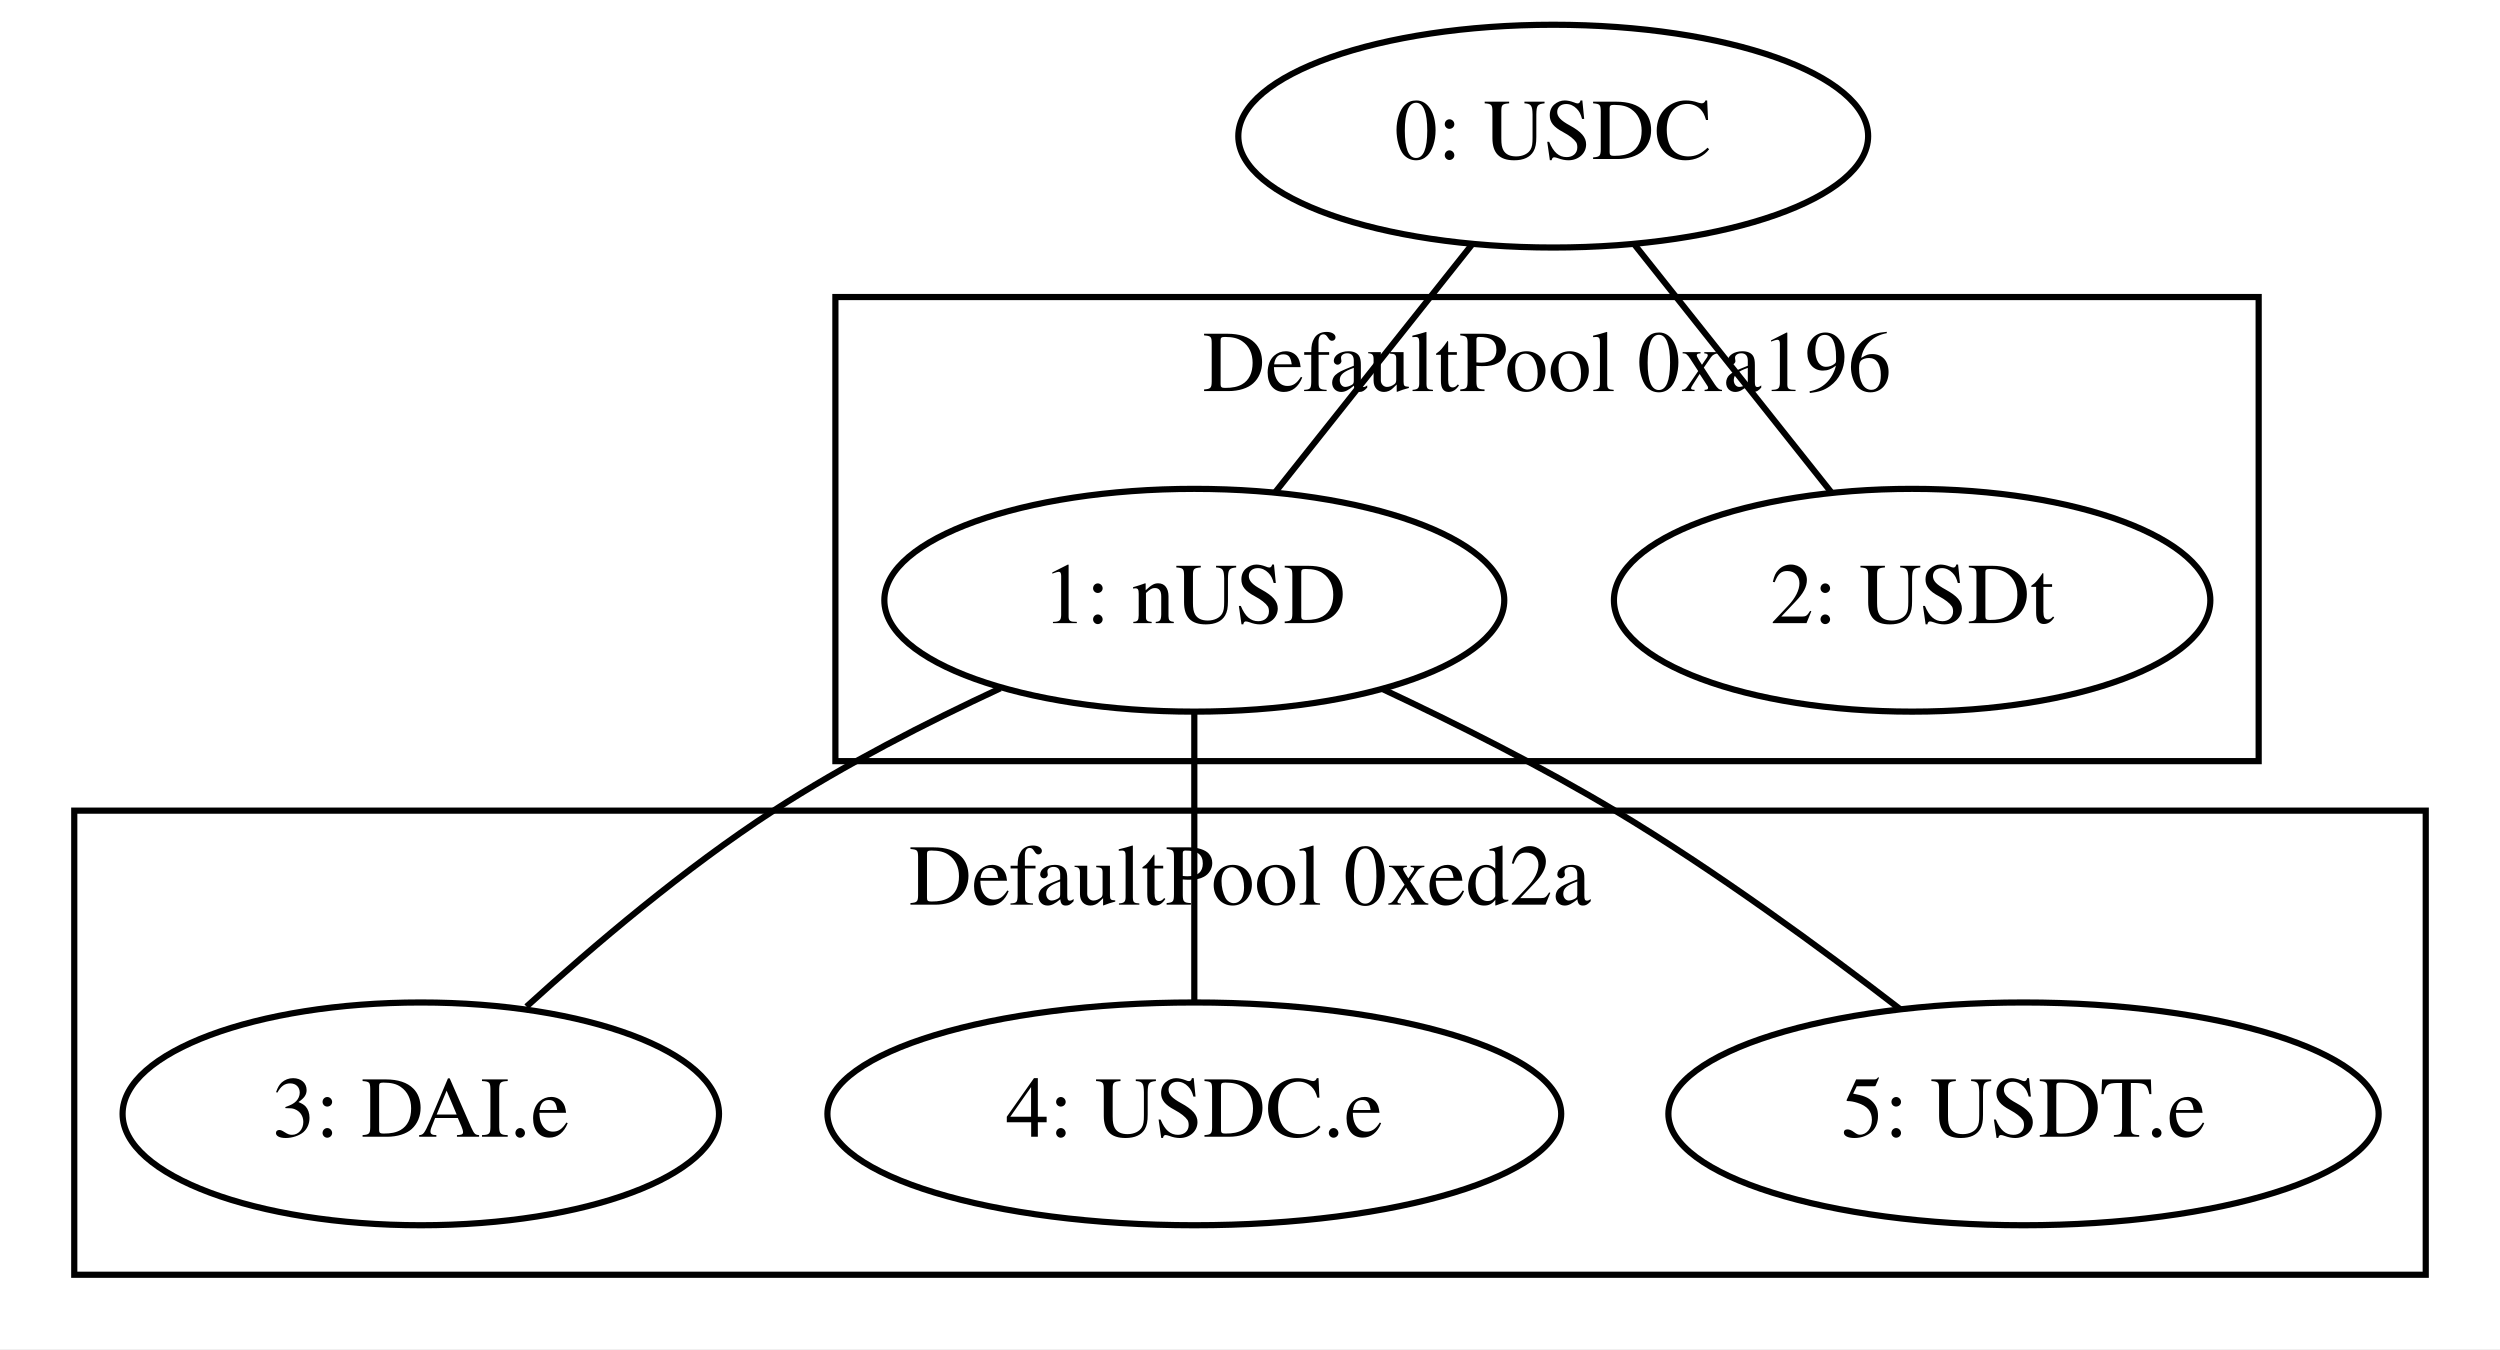
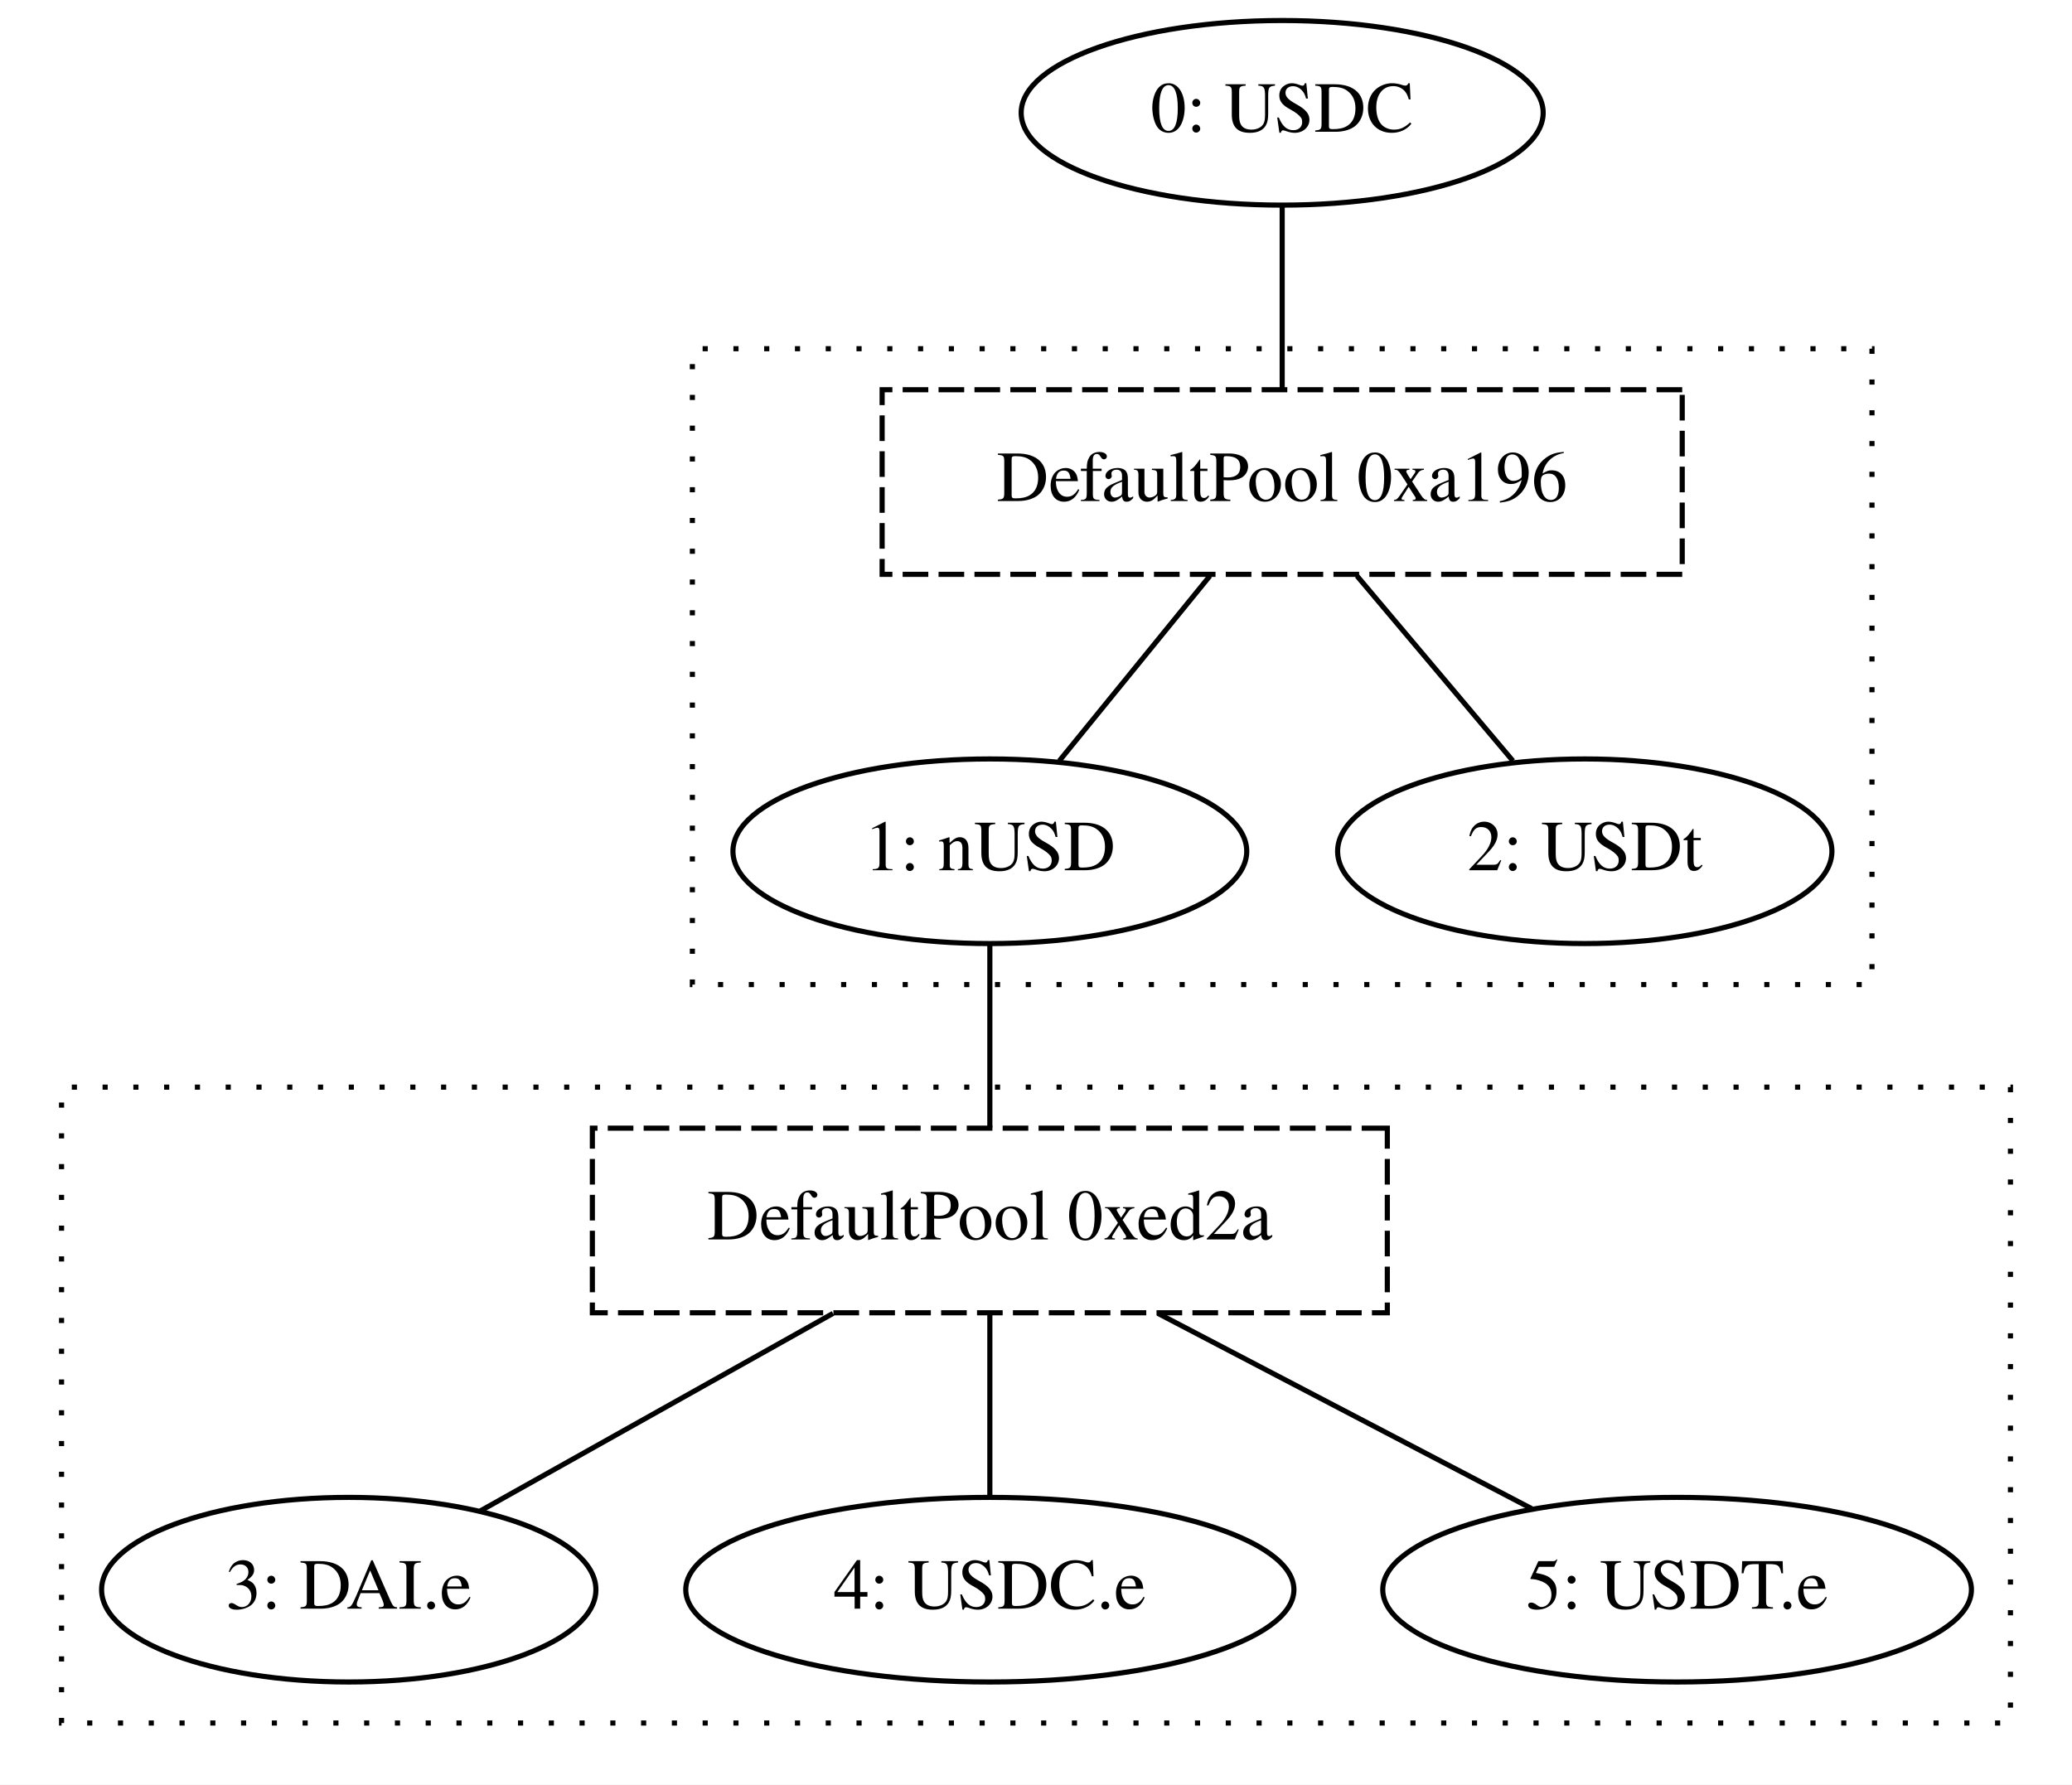
- <svg xmlns="http://www.w3.org/2000/svg" width="404pt" height="218pt" viewBox="0.00 0.00 404.00 218.00">
-   <g id="graph0" class="graph" transform="scale(1 1) rotate(0) translate(4 214)">
-     <polygon fill="white" stroke="transparent" points="-4,4 -4,-214 400,-214 400,4 -4,4" />
+ <svg xmlns="http://www.w3.org/2000/svg" width="404pt" height="348pt" viewBox="0.00 0.00 404.00 348.00">
+   <g id="graph0" class="graph" transform="scale(1 1) rotate(0) translate(4 344)">
+     <polygon fill="white" stroke="transparent" points="-4,4 -4,-344 400,-344 400,4 -4,4" />
    <g id="clust1" class="cluster">
-       <polygon fill="none" stroke="black" points="131,-91 131,-166 361,-166 361,-91 131,-91" />
-       <text text-anchor="middle" x="246" y="-150.8" font-family="Times,serif" font-size="14.00">DefaultPool 0xa196</text>
+       <polygon fill="none" stroke="black" stroke-dasharray="1,5" points="131,-152 131,-276 361,-276 361,-152 131,-152" />
    </g>
    <g id="clust3" class="cluster">
-       <polygon fill="none" stroke="black" points="8,-8 8,-83 388,-83 388,-8 8,-8" />
-       <text text-anchor="middle" x="198" y="-67.8" font-family="Times,serif" font-size="14.00">DefaultPool 0xed2a</text>
+       <polygon fill="none" stroke="black" stroke-dasharray="1,5" points="8,-8 8,-132 388,-132 388,-8 8,-8" />
    </g>
    <g id="node1" class="node">
-       <ellipse fill="none" stroke="black" cx="247" cy="-192" rx="50.89" ry="18" />
-       <text text-anchor="middle" x="247" y="-188.3" font-family="Times,serif" font-size="14.00">0: USDC</text>
+       <ellipse fill="none" stroke="black" cx="246" cy="-322" rx="50.89" ry="18" />
+       <text text-anchor="middle" x="246" y="-318.3" font-family="Times,serif" font-size="14.00">0: USDC</text>
+     </g>
+     <g id="node7" class="node">
+       <polygon fill="none" stroke="black" stroke-dasharray="5,2" points="324,-268 168,-268 168,-232 324,-232 324,-268" />
+       <text text-anchor="middle" x="246" y="-246.3" font-family="Times,serif" font-size="14.00">DefaultPool 0xa196</text>
+     </g>
+     <g id="edge1" class="edge">
+       <path fill="none" stroke="black" d="M246,-303.7C246,-292.85 246,-278.92 246,-268.1" />
    </g>
    <g id="node2" class="node">
-       <ellipse fill="none" stroke="black" cx="189" cy="-117" rx="50.09" ry="18" />
-       <text text-anchor="middle" x="189" y="-113.3" font-family="Times,serif" font-size="14.00">1: nUSD</text>
-     </g>
-     <g id="edge1" class="edge">
-       <path fill="none" stroke="black" d="M233.84,-174.44C224.35,-162.49 211.59,-146.43 202.11,-134.5" />
+       <ellipse fill="none" stroke="black" cx="189" cy="-178" rx="50.09" ry="18" />
+       <text text-anchor="middle" x="189" y="-174.3" font-family="Times,serif" font-size="14.00">1: nUSD</text>
    </g>
    <g id="node3" class="node">
-       <ellipse fill="none" stroke="black" cx="305" cy="-117" rx="48.19" ry="18" />
-       <text text-anchor="middle" x="305" y="-113.3" font-family="Times,serif" font-size="14.00">2: USDt</text>
+       <ellipse fill="none" stroke="black" cx="305" cy="-178" rx="48.19" ry="18" />
+       <text text-anchor="middle" x="305" y="-174.3" font-family="Times,serif" font-size="14.00">2: USDt</text>
    </g>
-     <g id="edge2" class="edge">
-       <path fill="none" stroke="black" d="M260.16,-174.44C269.65,-162.49 282.41,-146.43 291.89,-134.5" />
+     <g id="node8" class="node">
+       <polygon fill="none" stroke="black" stroke-dasharray="5,2" points="266.5,-124 111.5,-124 111.5,-88 266.5,-88 266.5,-124" />
+       <text text-anchor="middle" x="189" y="-102.3" font-family="Times,serif" font-size="14.00">DefaultPool 0xed2a</text>
+     </g>
+     <g id="edge5" class="edge">
+       <path fill="none" stroke="black" d="M189,-159.7C189,-148.85 189,-134.92 189,-124.1" />
    </g>
    <g id="node4" class="node">
      <ellipse fill="none" stroke="black" cx="64" cy="-34" rx="48.19" ry="18" />
      <text text-anchor="middle" x="64" y="-30.3" font-family="Times,serif" font-size="14.00">3: DAI.e</text>
    </g>
-     <g id="edge4" class="edge">
-       <path fill="none" stroke="black" d="M157.66,-102.77C145.82,-97.27 132.45,-90.43 121,-83 106.68,-73.7 91.97,-61.23 81.08,-51.33" />
-     </g>
    <g id="node5" class="node">
      <ellipse fill="none" stroke="black" cx="189" cy="-34" rx="59.29" ry="18" />
      <text text-anchor="middle" x="189" y="-30.3" font-family="Times,serif" font-size="14.00">4: USDC.e</text>
-     </g>
-     <g id="edge5" class="edge">
-       <path fill="none" stroke="black" d="M189,-98.82C189,-85.08 189,-65.89 189,-52.15" />
    </g>
    <g id="node6" class="node">
      <ellipse fill="none" stroke="black" cx="323" cy="-34" rx="57.39" ry="18" />
      <text text-anchor="middle" x="323" y="-30.3" font-family="Times,serif" font-size="14.00">5: USDT.e</text>
    </g>
+     <g id="edge2" class="edge">
+       <path fill="none" stroke="black" d="M231.91,-231.7C222.94,-220.68 211.39,-206.5 202.54,-195.62" />
+     </g>
+     <g id="edge3" class="edge">
+       <path fill="none" stroke="black" d="M260.58,-231.7C269.87,-220.68 281.82,-206.5 290.99,-195.62" />
+     </g>
    <g id="edge6" class="edge">
-       <path fill="none" stroke="black" d="M219.39,-102.66C231.36,-97.04 245.07,-90.16 257,-83 273.16,-73.31 290.34,-60.73 303.12,-50.88" />
+       <path fill="none" stroke="black" d="M158.42,-87.88C137.32,-76.06 109.57,-60.52 89.63,-49.35" />
+     </g>
+     <g id="edge7" class="edge">
+       <path fill="none" stroke="black" d="M189,-87.7C189,-76.85 189,-62.92 189,-52.1" />
+     </g>
+     <g id="edge8" class="edge">
+       <path fill="none" stroke="black" d="M221.78,-87.88C244.09,-76.22 273.33,-60.95 294.64,-49.81" />
    </g>
  </g>
</svg>
